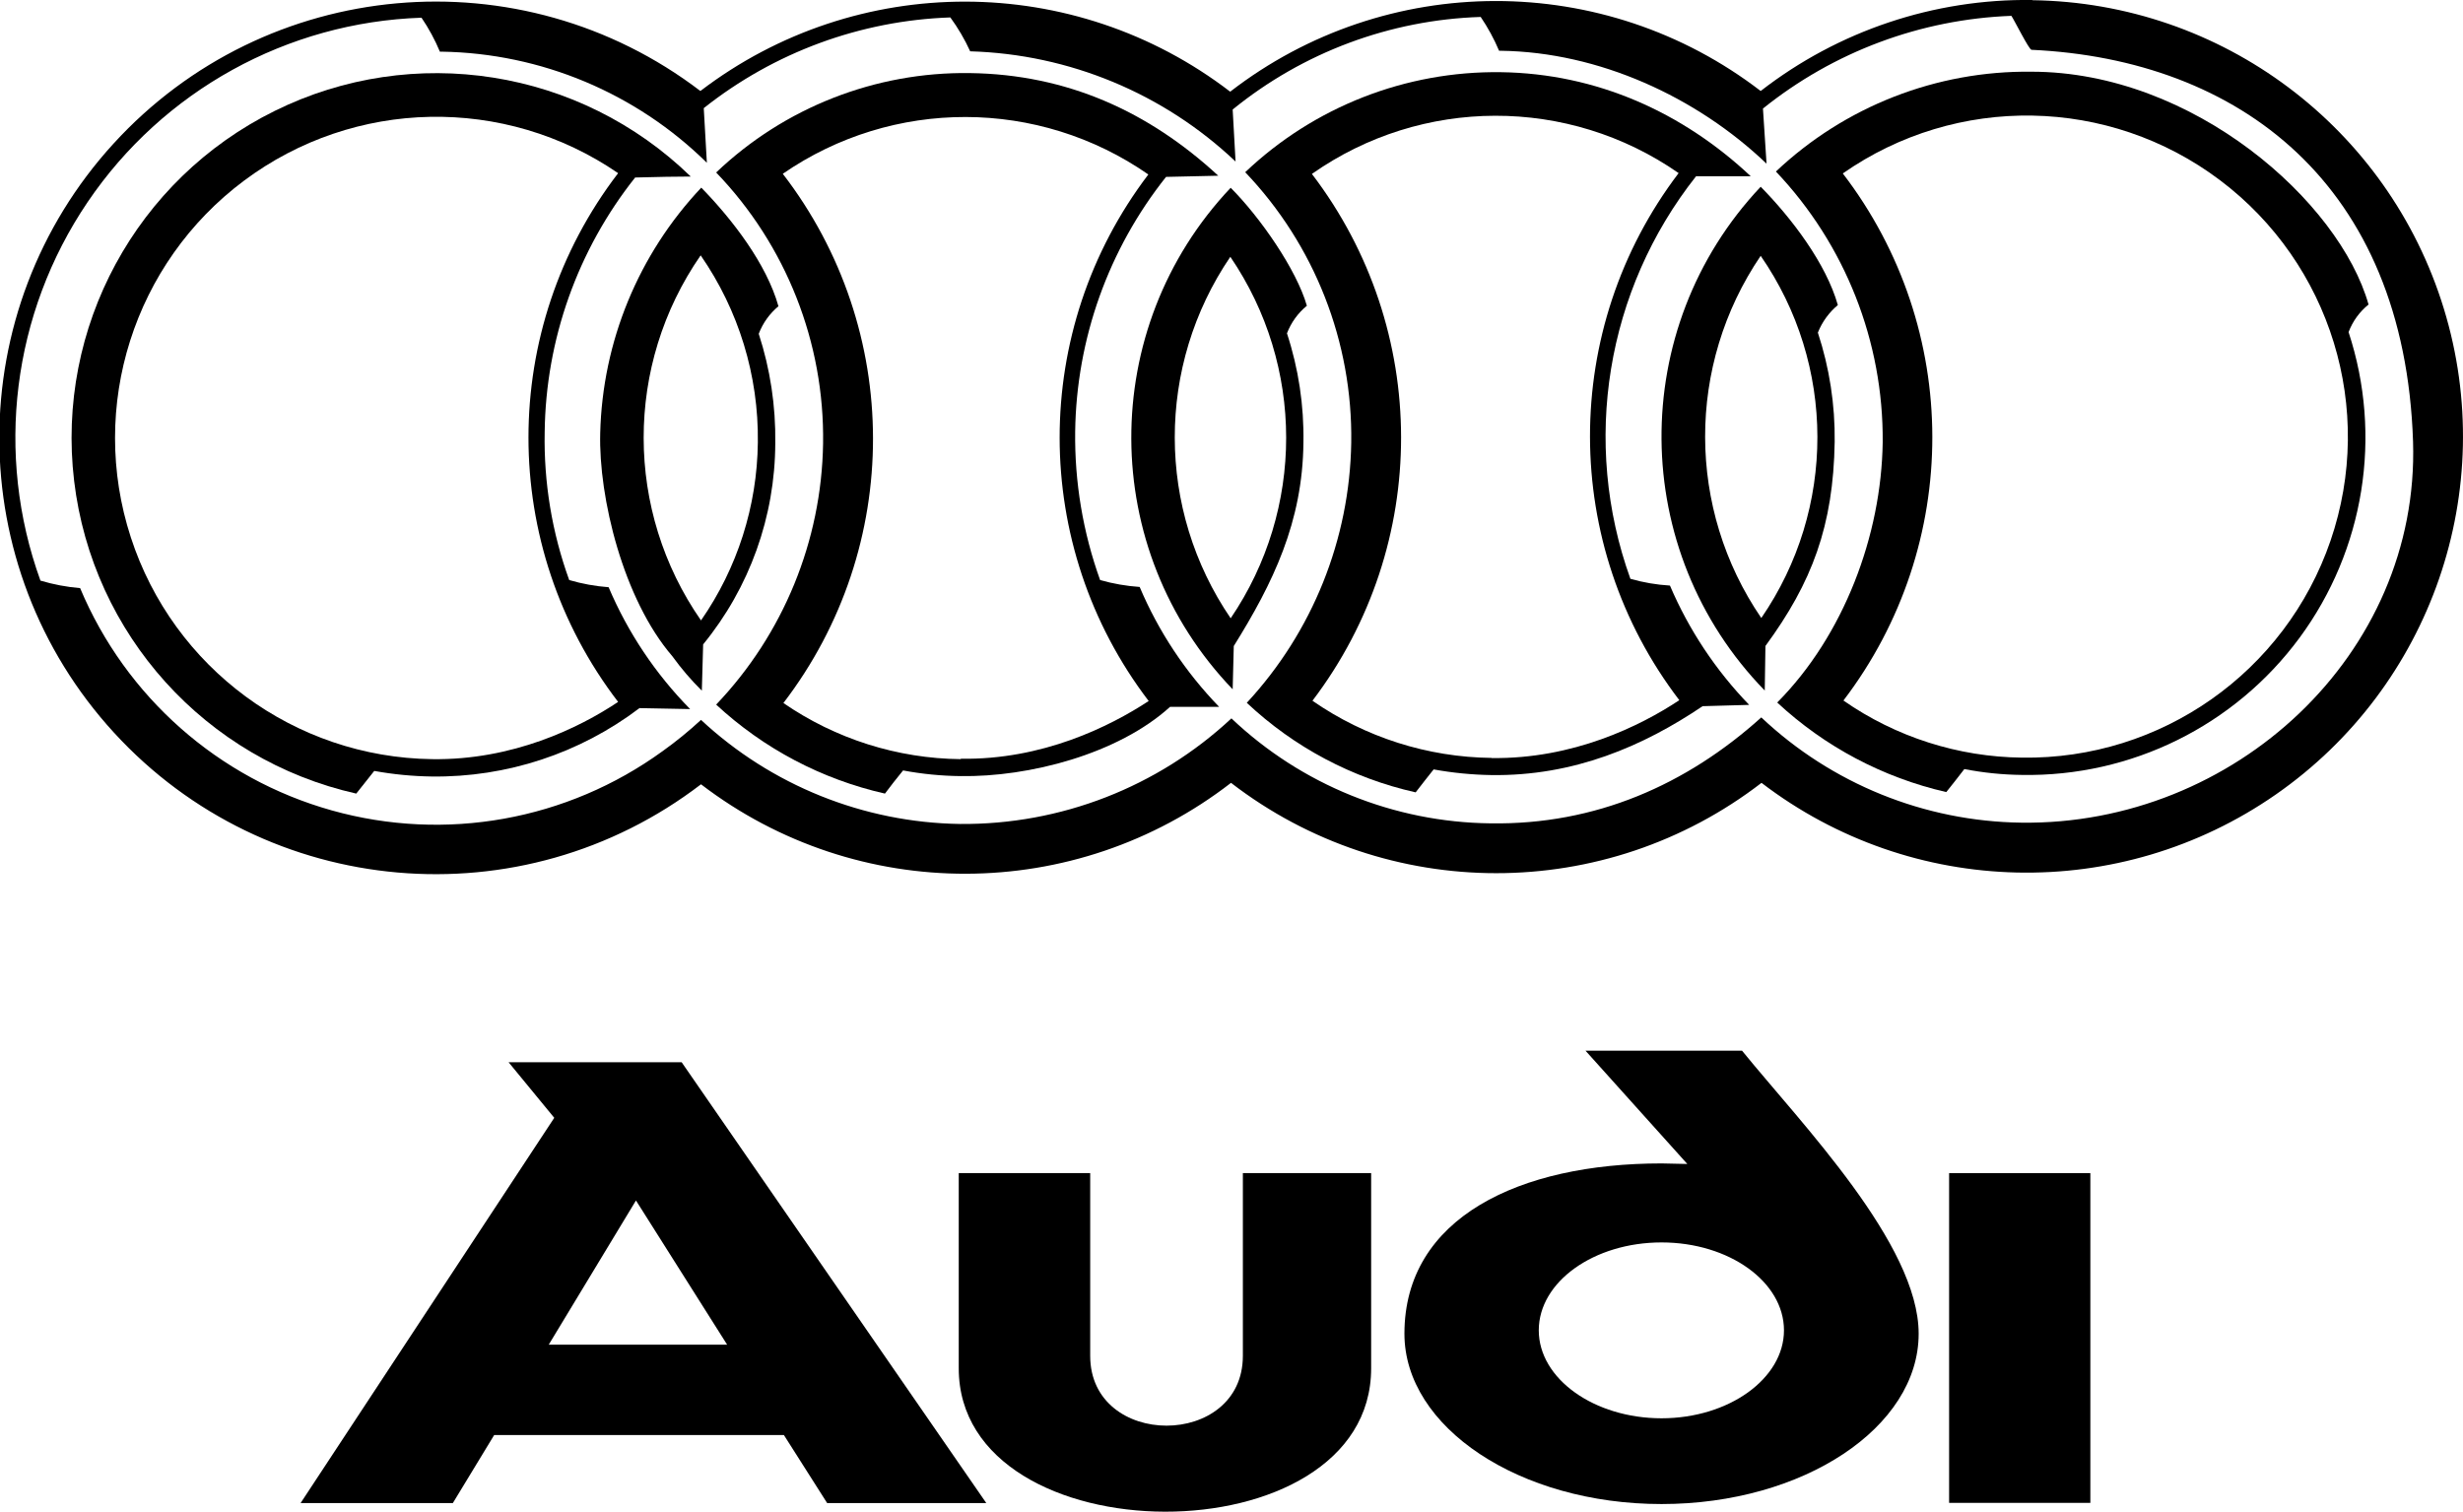
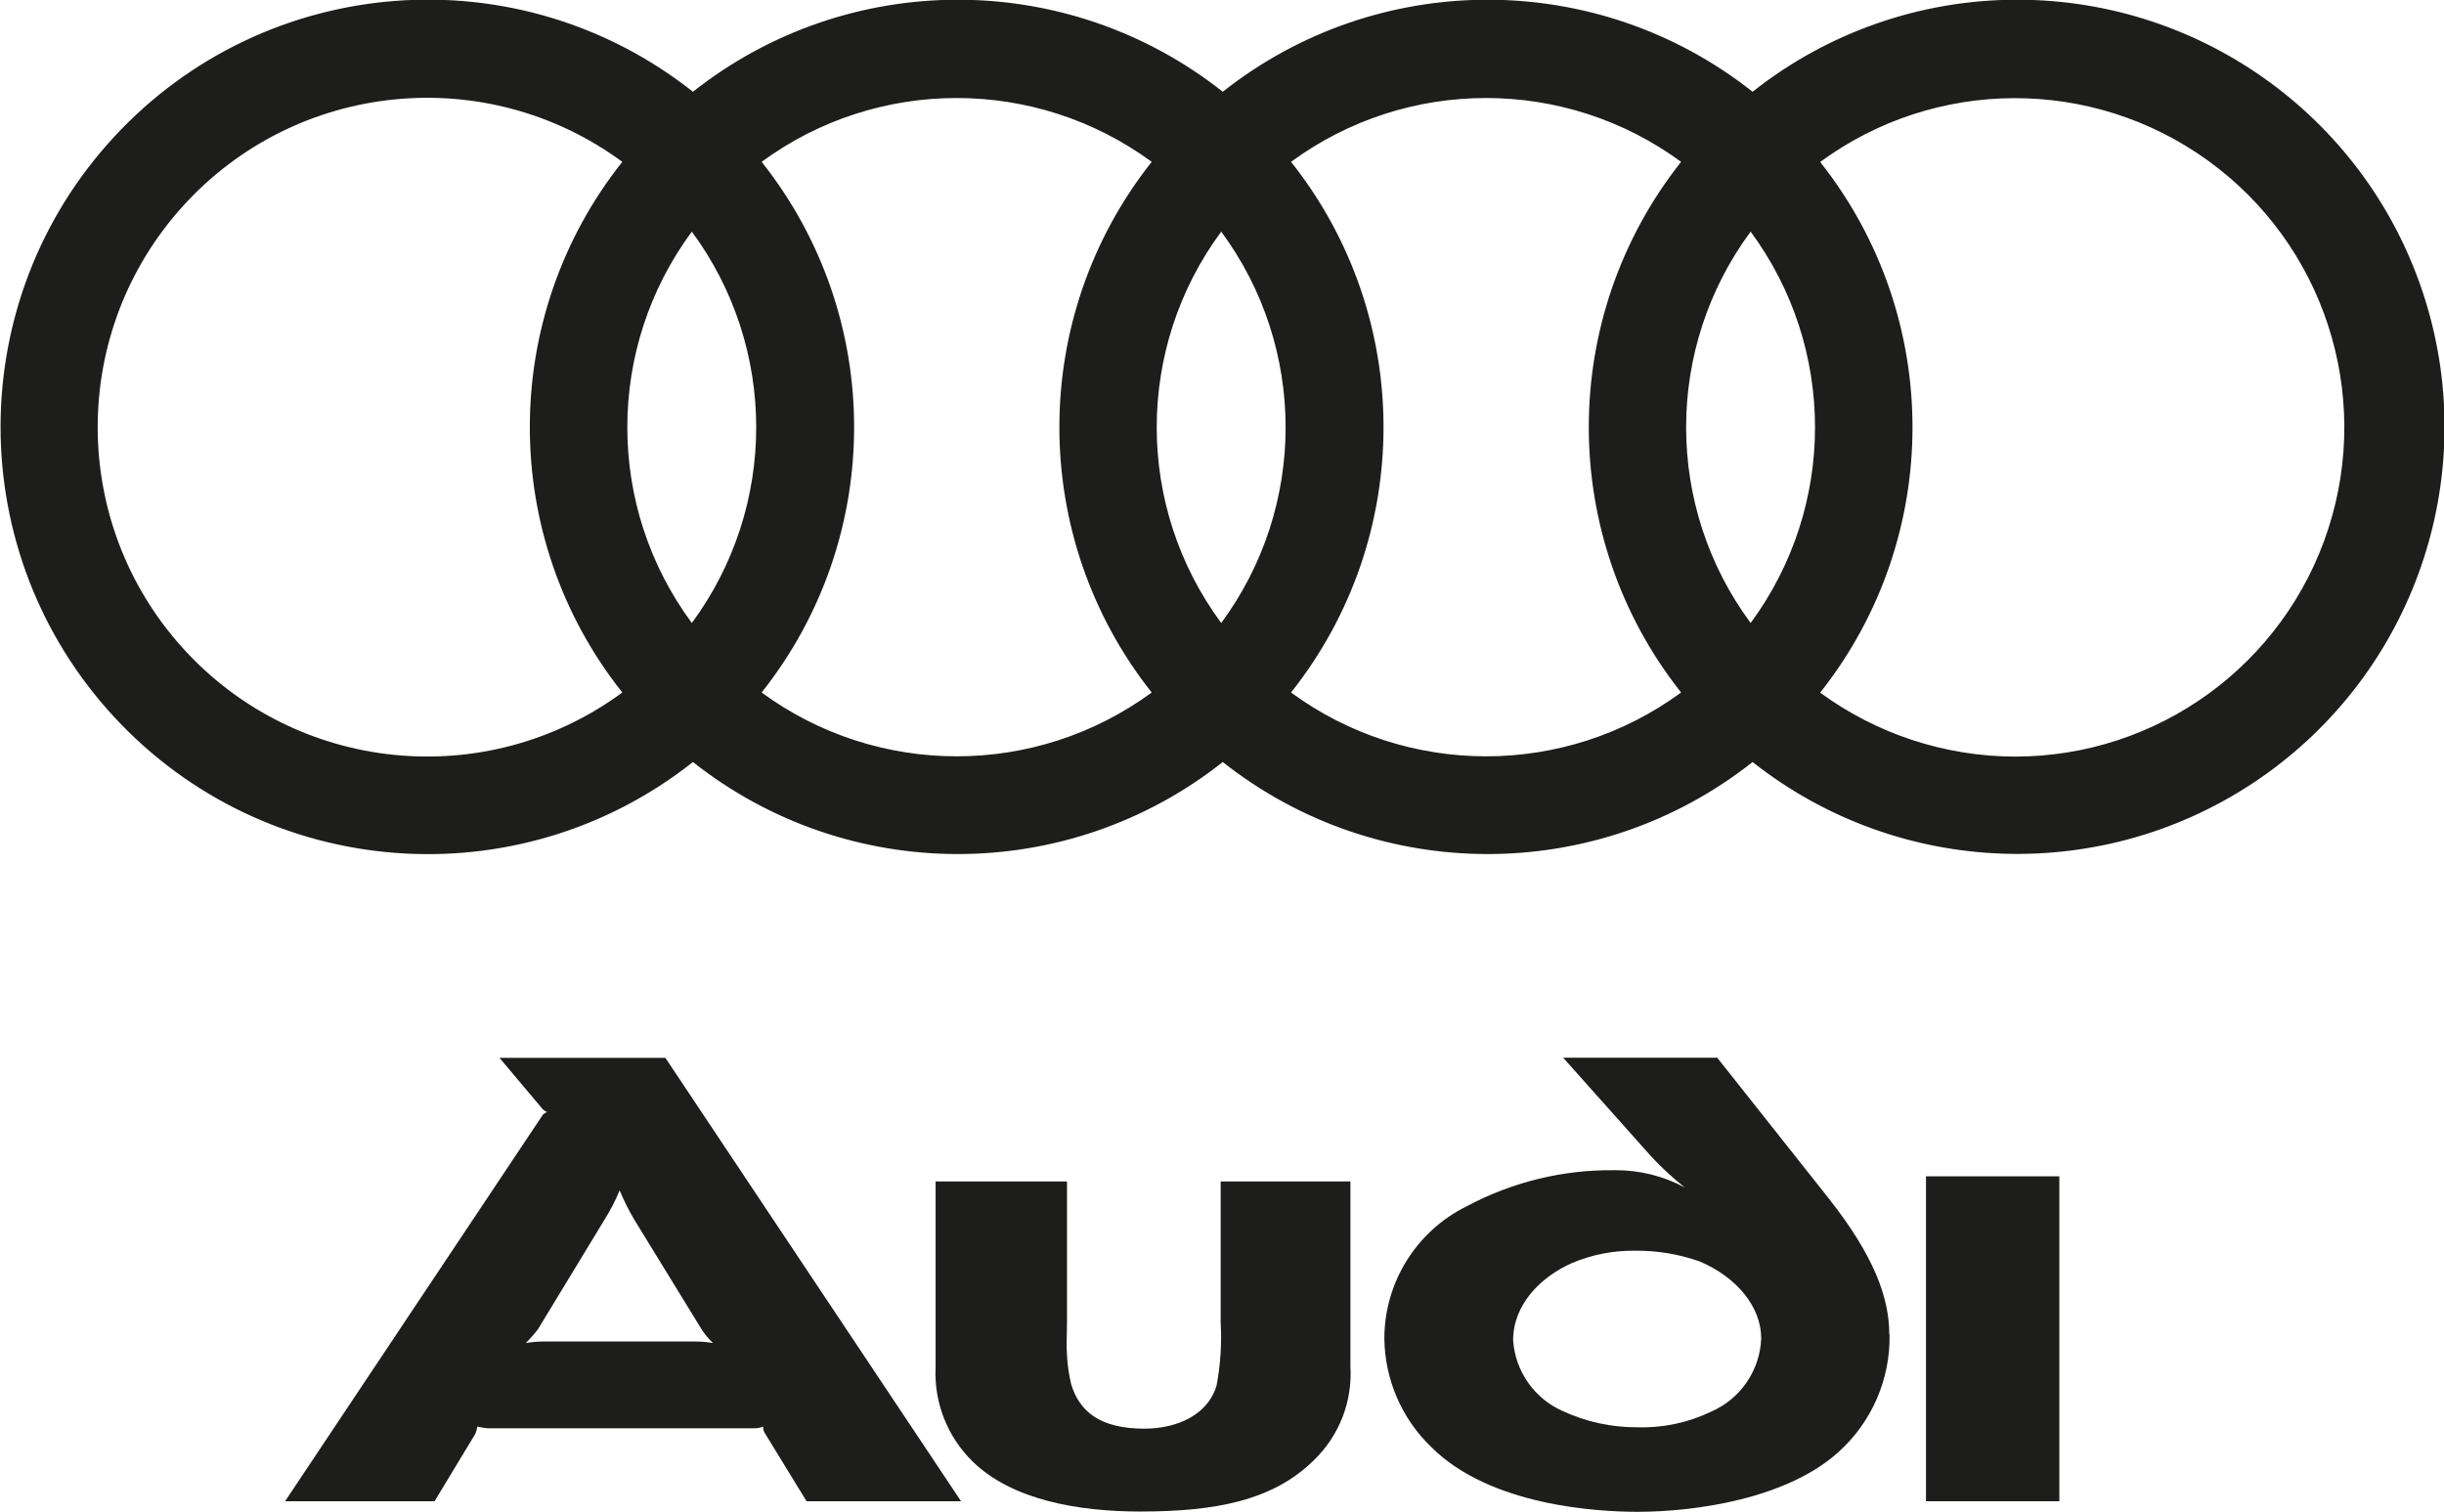
- <svg xmlns="http://www.w3.org/2000/svg" id="fe916be8-95c2-451c-a68c-fc08ea73ac49" data-name="Capa 1" viewBox="0 0 357.5 219.46">
-   <path d="M396.07,424.32l14.78,16.45c-1.27,0-2.47-.08-3.74-.08-20.58,0-37.32,7.84-37.32,24.72,0,13.61,16.74,24.73,37.32,24.73s37.32-11.12,37.32-24.73c0-13-17-30.45-25.64-41.09Zm28.81,40.6c0,7-8,12.77-17.77,12.77s-17.82-5.73-17.82-12.77,8-12.76,17.82-12.76S424.88,457.89,424.88,464.92Z" transform="translate(-165.94 -271.79)" />
-   <path d="M346.34,468.62c0,13.52-22.16,13.52-22.16,0V442.09H305.1v28.34c0,27.64,59.86,27.88,59.86,0V442.09H346.34Z" transform="translate(-165.94 -271.79)" />
-   <rect x="282.91" y="170.31" width="20.5" height="47.87" />
-   <path d="M239.76,426l6.63,8.07L209.57,490h22.1l6-9.88h42.05L286,490H309.1l-44.22-64Zm5.83,41,12.66-20.93L271.48,467Z" transform="translate(-165.94 -271.79)" />
-   <path d="M460.93,271.79A62.9,62.9,0,0,0,421.5,285a63.08,63.08,0,0,0-77,.1A63.27,63.27,0,0,0,267.6,285a63.34,63.34,0,1,0,.09,100.65,63.06,63.06,0,0,0,76.93-.21,63.07,63.07,0,0,0,77,0,63.33,63.33,0,1,0,39.29-113.62Zm-1.61,119.43a56.07,56.07,0,0,1-37.73-15.28c-10.87,9.79-24.06,15.61-39.28,15.38a55.52,55.52,0,0,1-37.63-15.24,57,57,0,0,1-39.41,15.33,56.37,56.37,0,0,1-37.58-15.11,57,57,0,0,1-5.59,4.55,56,56,0,0,1-84.53-23.68,28.24,28.24,0,0,1-5.76-1.09,61,61,0,0,1,55.31-81.72,27.8,27.8,0,0,1,2.67,4.93h.27a56.11,56.11,0,0,1,38.48,16.13l-.45-7.93a60.94,60.94,0,0,1,35.79-13.17,28,28,0,0,1,2.88,4.92,58.45,58.45,0,0,1,38.52,16l-.42-7.55a60.07,60.07,0,0,1,36-13.44,28.44,28.44,0,0,1,2.67,4.91h.26c14.21.19,28.4,6.69,38.56,16.39l-.52-8a61.17,61.17,0,0,1,36.06-13.46c.48.73,2.57,4.93,2.92,4.93,30.11,1.4,54.15,19.44,55.38,56.89C517.16,366.82,490.22,391.64,459.32,391.22Z" transform="translate(-165.94 -271.79)" />
-   <path d="M248.56,356A59.59,59.59,0,0,1,245,334.51a60.58,60.58,0,0,1,13.13-36.95c3.11-.09,6.27-.14,8.07-.14A52.94,52.94,0,1,0,217.65,387c.81-1,1.72-2.15,2.61-3.29a50.82,50.82,0,0,0,8.35.81,48.85,48.85,0,0,0,30.15-9.93l7.35.14a57,57,0,0,1-11.83-17.69A27.86,27.86,0,0,1,248.56,356Zm-19.9,26a46.63,46.63,0,1,1,27-85.07,63.1,63.1,0,0,0,0,76.76C250,377.47,240.35,382.17,228.66,382Z" transform="translate(-165.94 -271.79)" />
-   <path d="M276.07,320.25a9.66,9.66,0,0,1,2.86-4c-1.72-6.14-6.68-12.59-11.2-17.22a53.86,53.86,0,0,0-14.67,35.63c-.25,9.35,3.35,24.14,10.47,32.4a39.91,39.91,0,0,0,4.28,5l.19-6.72a46.32,46.32,0,0,0,10.47-29.21A49,49,0,0,0,276.07,320.25Zm-8.38,41.61a46.46,46.46,0,0,1-.05-53,46.6,46.6,0,0,1,8.3,27.16A46.14,46.14,0,0,1,267.69,361.86Z" transform="translate(-165.94 -271.79)" />
-   <path d="M352.74,320.18a9.64,9.64,0,0,1,2.89-4c-1.49-5.24-6.82-12.9-11.06-17.13a52.77,52.77,0,0,0,.29,72.81l.16-6.28c5.7-9.15,10-18,10.11-29.54A48.14,48.14,0,0,0,352.74,320.18Zm-8.17,41.37a46.6,46.6,0,0,1-.05-52.48,46.65,46.65,0,0,1,.05,52.48Z" transform="translate(-165.94 -271.79)" />
-   <path d="M402.59,355.82a60.93,60.93,0,0,1,9.53-58.44l7.94,0c-9.88-9.28-22.37-14.92-36.27-15.11a52.8,52.8,0,0,0-37.11,14.52,55.67,55.67,0,0,1,15.39,39.26,56.89,56.89,0,0,1-15.16,37.77,52.51,52.51,0,0,0,24.51,13c.81-1.07,1.72-2.19,2.61-3.33a51.14,51.14,0,0,0,8.35.82c12,.18,22.11-4.21,30.69-10l6.76-.19a57.31,57.31,0,0,1-11.5-17.32A26.68,26.68,0,0,1,402.59,355.82Zm-20.15,26a46.49,46.49,0,0,1-26-8.3,63.11,63.11,0,0,0-.08-76.48,46.43,46.43,0,0,1,53.23-.12,63.13,63.13,0,0,0,.1,76.52C404,377.21,394.25,382,382.44,381.84Z" transform="translate(-165.94 -271.79)" />
-   <path d="M509.73,316c-4.21-14.94-25.43-33.8-48.93-33.8a53.08,53.08,0,0,0-37.09,14.49A56.44,56.44,0,0,1,439.21,336c-.19,13.54-5.66,28.06-15.31,37.78a53.6,53.6,0,0,0,24.54,13c.81-1,1.71-2.16,2.62-3.34a46.16,46.16,0,0,0,8.34.85A49,49,0,0,0,506.83,320,9.44,9.44,0,0,1,509.73,316Zm-50.29,65.78a46.25,46.25,0,0,1-25.93-8.29,63,63,0,0,0-.09-76.52,46.61,46.61,0,1,1,26,84.81Z" transform="translate(-165.94 -271.79)" />
-   <path d="M429.8,320.08a10,10,0,0,1,2.9-4c-1.69-6-6.68-12.59-11.2-17.18a52.87,52.87,0,0,0,.59,73.14l.1-6.47c6.77-9.23,9.86-17.45,10.05-29.64A48.74,48.74,0,0,0,429.8,320.08Zm-8.21,41.43a46.67,46.67,0,0,1-.09-52.58,46.3,46.3,0,0,1,.09,52.58Z" transform="translate(-165.94 -271.79)" />
-   <path d="M325.62,356A61.36,61.36,0,0,1,322,334.42a60.69,60.69,0,0,1,13.19-36.95l7.58-.17c-10.07-9.3-21.94-14.72-36.07-14.9a52.29,52.29,0,0,0-36.81,14.43,55.58,55.58,0,0,1,15.52,39.35,56.21,56.21,0,0,1-15.52,37.9A53.26,53.26,0,0,0,294.39,387c.82-1.08,1.67-2.2,2.63-3.36a47.82,47.82,0,0,0,8.34.82c9.93.16,22.85-3.19,30.41-10.05l7.13,0A56.85,56.85,0,0,1,331.36,357,28.1,28.1,0,0,1,325.62,356Zm-20.22,26a46.17,46.17,0,0,1-25.75-8.15,63.06,63.06,0,0,0-.09-76.83,46.58,46.58,0,0,1,53.06.1,63.07,63.07,0,0,0,.05,76.44C327,377.28,317.22,382.13,305.4,381.94Z" transform="translate(-165.94 -271.79)" />
+ <svg xmlns="http://www.w3.org/2000/svg" id="Capa_1" data-name="Capa 1" viewBox="0 0 175.75 108.71">
+   <defs>
+     <style>.cls-1{fill:#1d1d1b;fill-rule:evenodd;}</style>
+   </defs>
+   <path class="cls-1" d="M459.59,454V430.63H450V454Z" transform="translate(-311.5 -346.02)" />
+   <path class="cls-1" d="M408.61,444.28V431h-9.33v10.16a18.64,18.64,0,0,1-.3,4.54c-.65,2.13-2.89,3.08-5.19,3.08-3.19,0-4.67-1.24-5.26-3.19a11.47,11.47,0,0,1-.3-2.07c-.06-.77,0-1.6,0-2.48V431h-9.45v13.35a8.89,8.89,0,0,0,2.66,6.79c2.84,2.78,7.62,3.6,12.05,3.6,5.38,0,9.51-.77,12.46-3.66a8.65,8.65,0,0,0,2.66-6.79Z" transform="translate(-311.5 -346.02)" />
+   <path class="cls-1" d="M362.77,442.62a7.84,7.84,0,0,0-1.41-.11H350.72a8.38,8.38,0,0,0-1.41.11,9,9,0,0,0,.88-1L355,433.7a13.71,13.71,0,0,0,1.06-2.06,16.48,16.48,0,0,0,1.06,2.12l4.91,8a6.17,6.17,0,0,0,.76.88ZM380.61,454l-21.26-31.89H347.42l3.13,3.72a1.22,1.22,0,0,0,.29.18,1,1,0,0,0-.29.17L332,454h10.75l2.89-4.78a1.55,1.55,0,0,0,.18-.59,5.92,5.92,0,0,0,.71.12h19.2a1.59,1.59,0,0,0,.65-.12.78.78,0,0,0,.12.47l3,4.9Z" transform="translate(-311.5 -346.02)" />
+   <path class="cls-1" d="M447.36,442c0-2.6-1.06-5.61-4.37-9.8l-8-10.1H423.91l6.32,7.09a21.67,21.67,0,0,0,2.42,2.24,10.44,10.44,0,0,0-5-1.24,22,22,0,0,0-10.69,2.6,10.62,10.62,0,0,0-5.91,9.51,11,11,0,0,0,3.37,7.8c4.25,4.25,12,4.66,14.83,4.66,4.19,0,10.75-.94,14.47-4.31a11.1,11.1,0,0,0,3.66-8.45Zm-9.21.3a6,6,0,0,1-3.61,5.26,11.4,11.4,0,0,1-5.31,1.12,12.58,12.58,0,0,1-5.38-1.18,6,6,0,0,1-3.54-5.08c0-2.54,1.95-4.55,4.25-5.56a11.25,11.25,0,0,1,4.49-.88,13.59,13.59,0,0,1,4.67.77c2.65,1.12,4.43,3.25,4.43,5.55Z" transform="translate(-311.5 -346.02)" />
+   <path class="cls-1" d="M456.53,346a30.62,30.62,0,0,0-19,6.62,30.72,30.72,0,0,0-38.1,0,30.72,30.72,0,0,0-38.1,0,30.73,30.73,0,1,0,0,48.21,30.72,30.72,0,0,0,38.1,0,30.72,30.72,0,0,0,38.1,0,30.72,30.72,0,1,0,19-54.83ZM356.25,395.83a23.69,23.69,0,1,1,0-38.17,30.71,30.71,0,0,0,0,38.17Zm5-5a23.67,23.67,0,0,1,0-28.15,23.71,23.71,0,0,1,0,28.15Zm33.07,5a23.72,23.72,0,0,1-28.05,0,30.71,30.71,0,0,0,0-38.17,23.72,23.72,0,0,1,28.05,0,30.75,30.75,0,0,0,0,38.17Zm5-5a23.67,23.67,0,0,1,0-28.15,23.71,23.71,0,0,1,0,28.15Zm33.07,5a23.72,23.72,0,0,1-28.05,0,30.71,30.71,0,0,0,0-38.17,23.72,23.72,0,0,1,28.05,0,30.75,30.75,0,0,0,0,38.17Zm5-5a23.67,23.67,0,0,1,0-28.15,23.71,23.71,0,0,1,0,28.15Zm19,9.61a23.8,23.8,0,0,1-14-4.6,30.75,30.75,0,0,0,0-38.17,23.68,23.68,0,1,1,14,42.77Z" transform="translate(-311.5 -346.02)" />
</svg>
